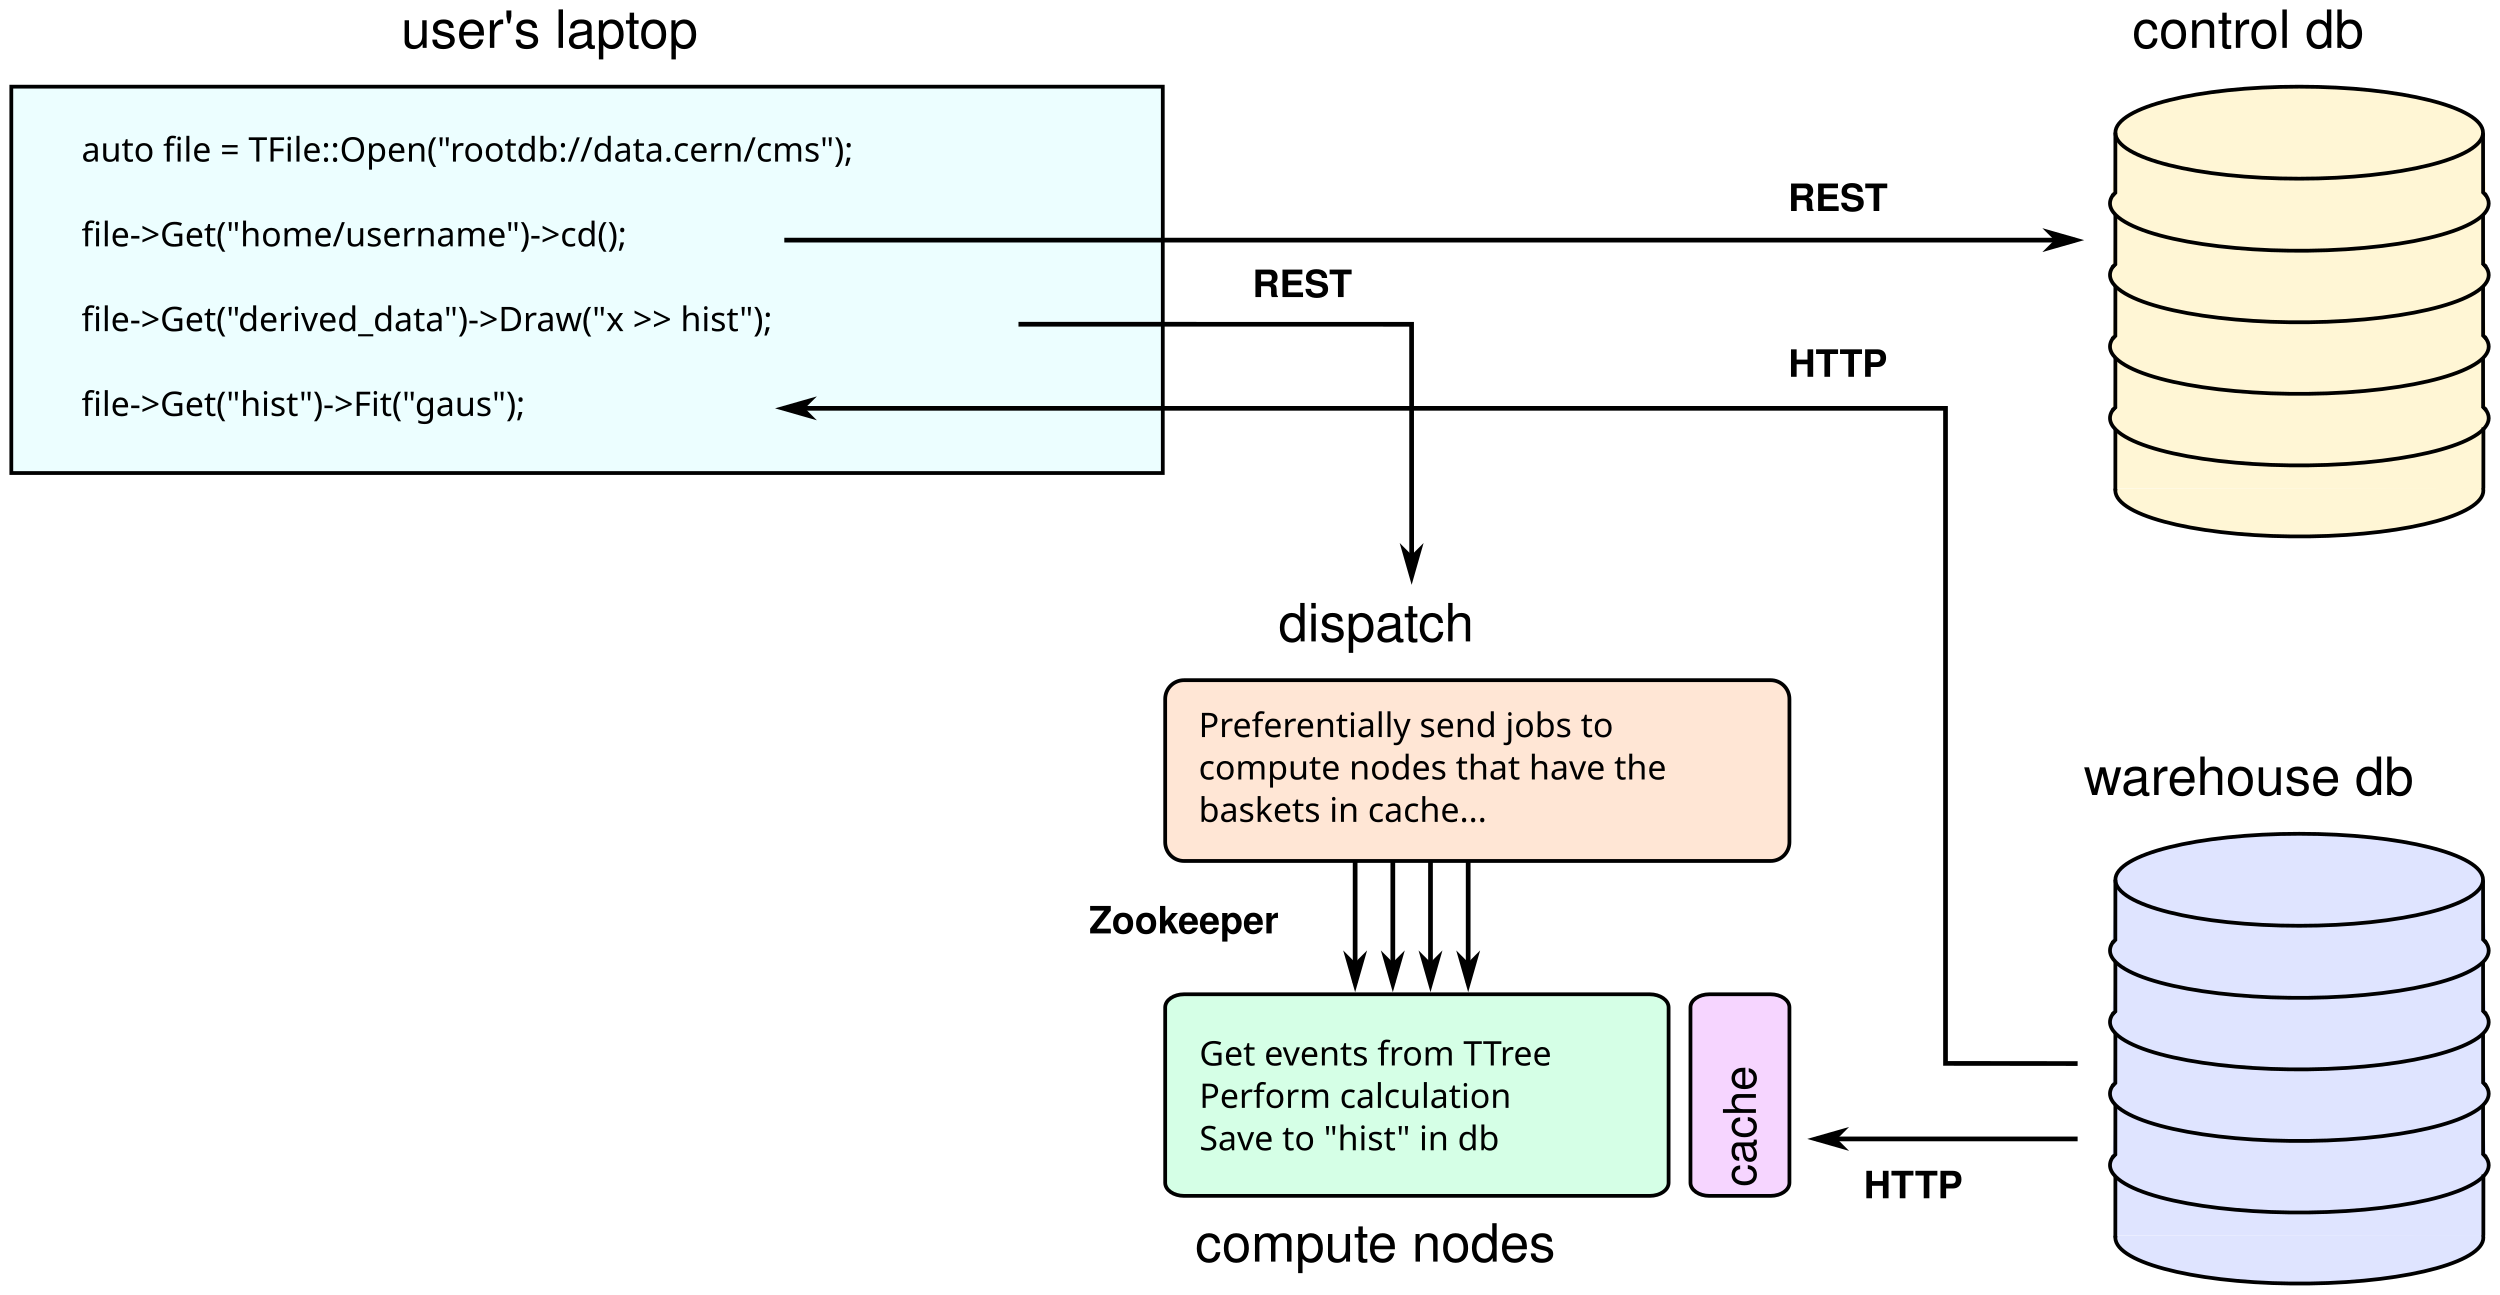
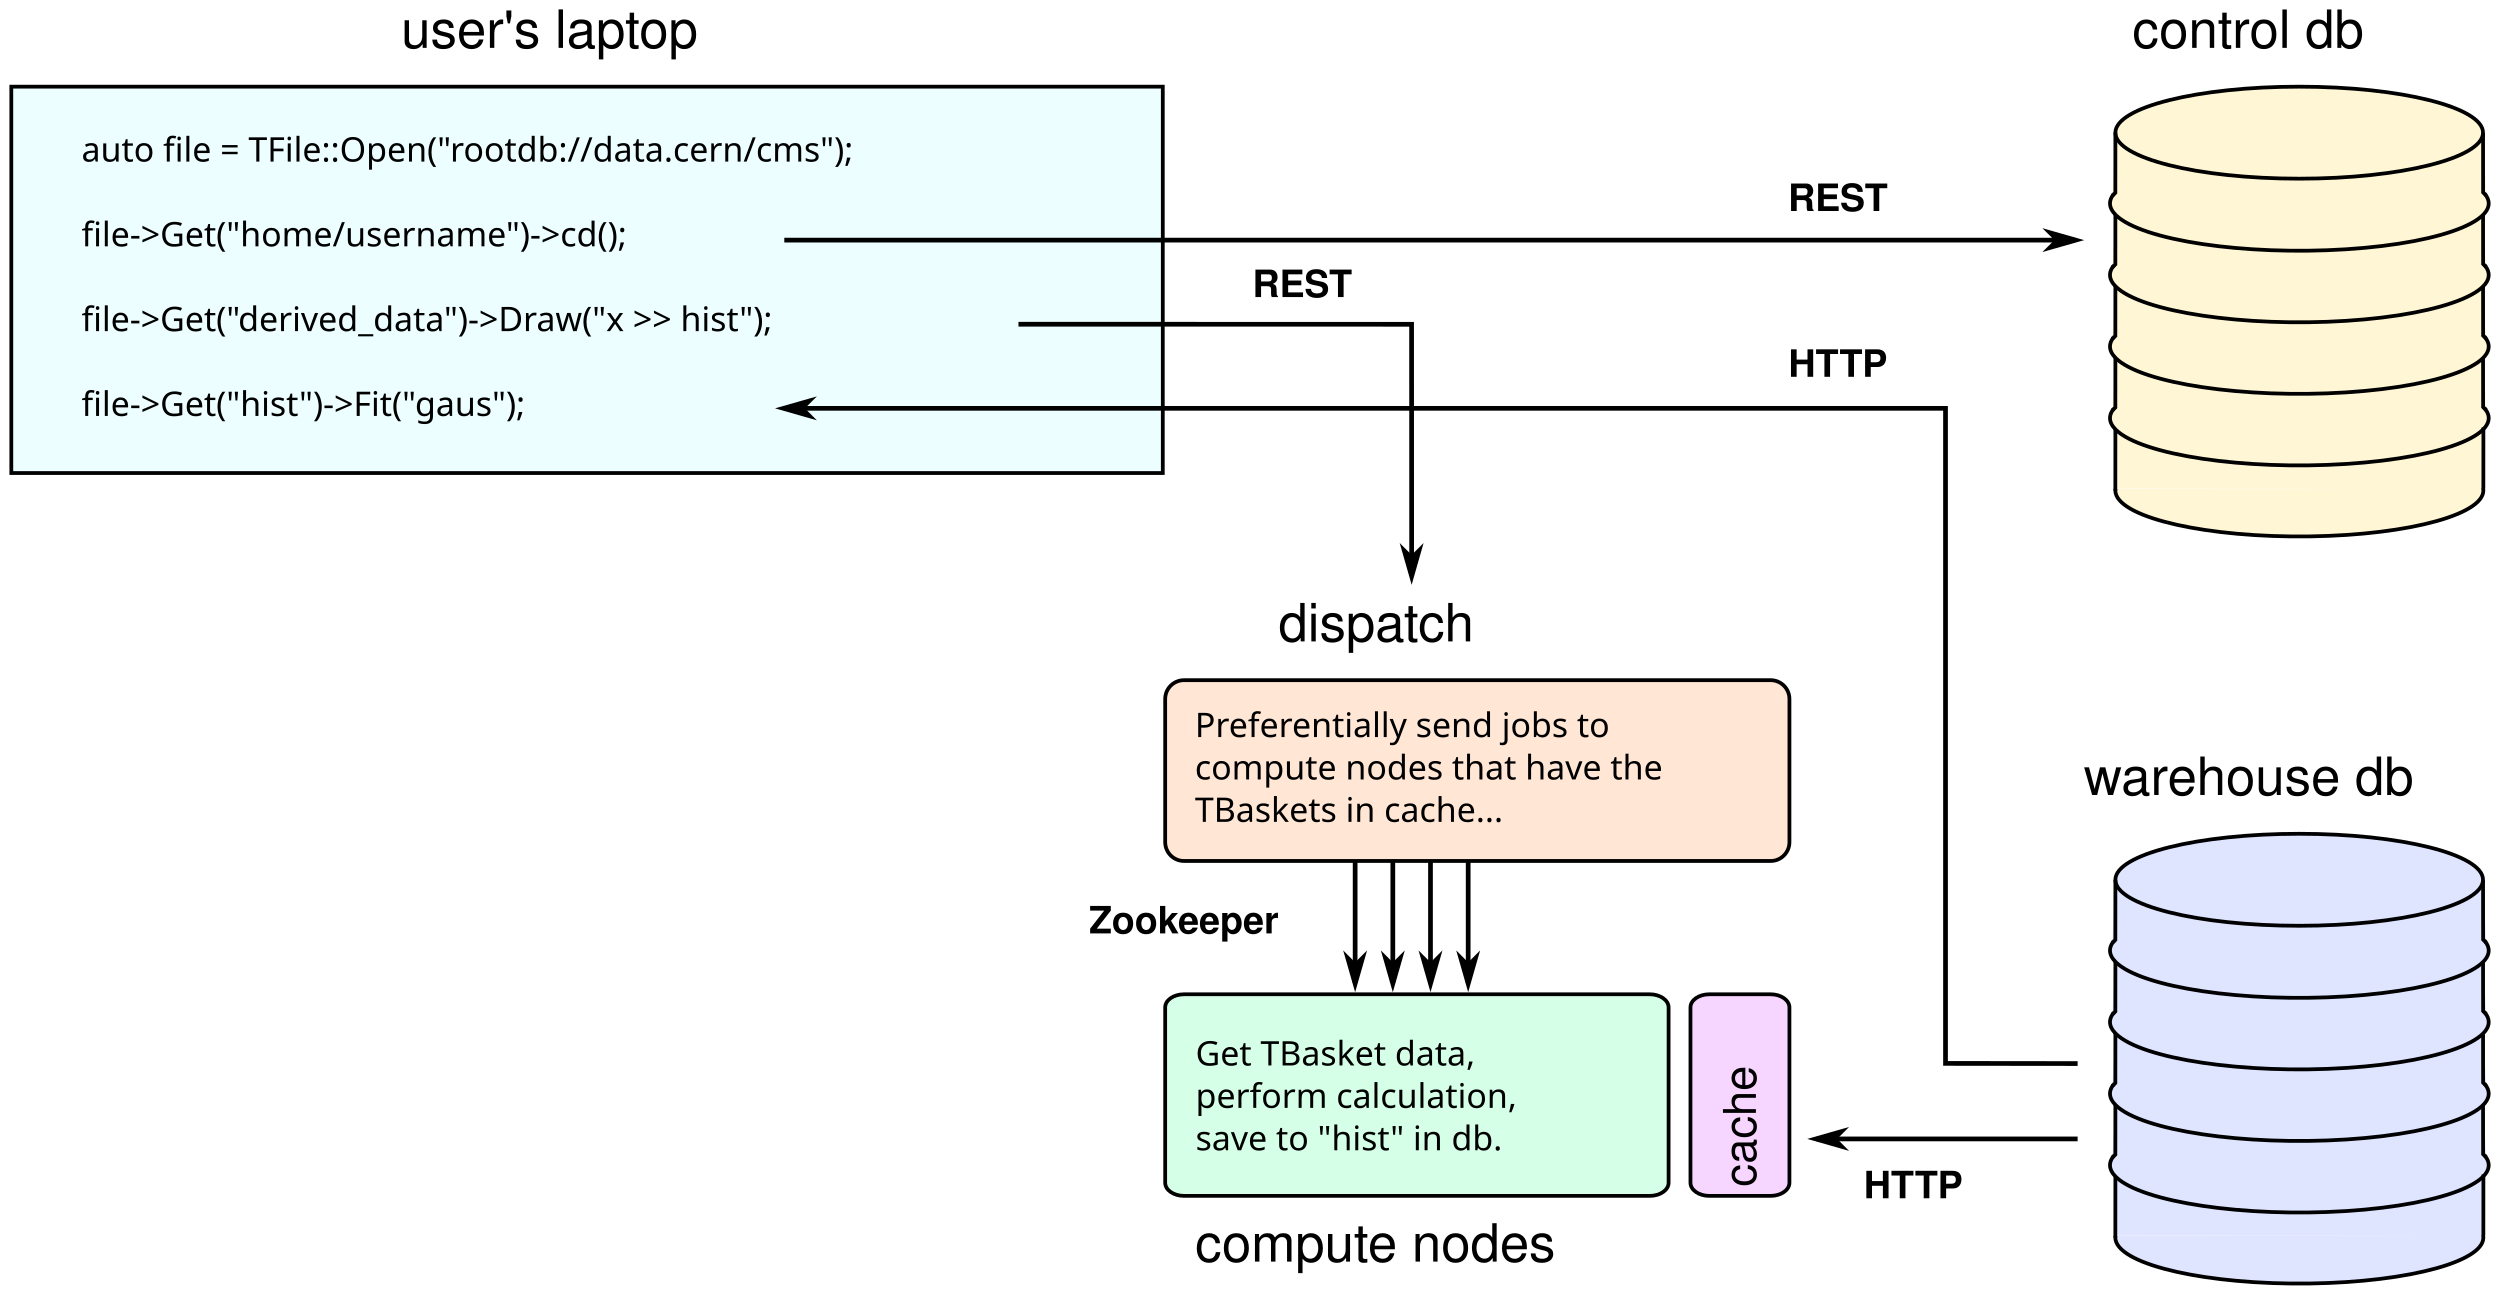
<svg xmlns="http://www.w3.org/2000/svg" width="1326.871" height="687.249" id="svg2" version="1.1">
  <defs id="defs4">
    <marker orient="auto" refY="0" refX="0" id="Arrow1Mstart" style="overflow:visible">
      <path id="path4199" d="M 0,0 5,-5 -12.5,0 5,5 0,0 z" style="fill-rule:evenodd;stroke:#000000;stroke-width:1pt" transform="matrix(0.4,0,0,0.4,4,0)" />
    </marker>
    <marker orient="auto" refY="0" refX="0" id="Arrow1Mend" style="overflow:visible">
      <path id="path4202" d="M 0,0 5,-5 -12.5,0 5,5 0,0 z" style="fill-rule:evenodd;stroke:#000000;stroke-width:1pt" transform="matrix(-0.4,0,0,-0.4,-4,0)" />
    </marker>
    <marker orient="auto" refY="0" refX="0" id="Arrow1Mend-0" style="overflow:visible">
      <path id="path4202-4" d="M 0,0 5,-5 -12.5,0 5,5 0,0 z" style="fill-rule:evenodd;stroke:#000000;stroke-width:1pt" transform="matrix(-0.4,0,0,-0.4,-4,0)" />
    </marker>
    <marker orient="auto" refY="0" refX="0" id="marker4669" style="overflow:visible">
      <path id="path4671" d="M 0,0 5,-5 -12.5,0 5,5 0,0 z" style="fill-rule:evenodd;stroke:#000000;stroke-width:1pt" transform="matrix(-0.4,0,0,-0.4,-4,0)" />
    </marker>
    <marker orient="auto" refY="0" refX="0" id="marker4673" style="overflow:visible">
      <path id="path4675" d="M 0,0 5,-5 -12.5,0 5,5 0,0 z" style="fill-rule:evenodd;stroke:#000000;stroke-width:1pt" transform="matrix(-0.4,0,0,-0.4,-4,0)" />
    </marker>
    <marker orient="auto" refY="0" refX="0" id="marker4677" style="overflow:visible">
      <path id="path4679" d="M 0,0 5,-5 -12.5,0 5,5 0,0 z" style="fill-rule:evenodd;stroke:#000000;stroke-width:1pt" transform="matrix(-0.4,0,0,-0.4,-4,0)" />
    </marker>
    <marker orient="auto" refY="0" refX="0" id="Arrow1Mend-6" style="overflow:visible">
      <path id="path4202-1" d="M 0,0 5,-5 -12.5,0 5,5 0,0 z" style="fill-rule:evenodd;stroke:#000000;stroke-width:1pt" transform="matrix(-0.4,0,0,-0.4,-4,0)" />
    </marker>
    <marker orient="auto" refY="0" refX="0" id="marker5323" style="overflow:visible">
      <path id="path5325" d="M 0,0 5,-5 -12.5,0 5,5 0,0 z" style="fill-rule:evenodd;stroke:#000000;stroke-width:1pt" transform="matrix(-0.4,0,0,-0.4,-4,0)" />
    </marker>
    <marker orient="auto" refY="0" refX="0" id="marker5327" style="overflow:visible">
      <path id="path5329" d="M 0,0 5,-5 -12.5,0 5,5 0,0 z" style="fill-rule:evenodd;stroke:#000000;stroke-width:1pt" transform="matrix(-0.4,0,0,-0.4,-4,0)" />
    </marker>
    <marker orient="auto" refY="0" refX="0" id="marker5331" style="overflow:visible">
      <path id="path5333" d="M 0,0 5,-5 -12.5,0 5,5 0,0 z" style="fill-rule:evenodd;stroke:#000000;stroke-width:1pt" transform="matrix(-0.4,0,0,-0.4,-4,0)" />
    </marker>
    <marker orient="auto" refY="0" refX="0" id="Arrow1Mend-05" style="overflow:visible">
      <path id="path4202-5" d="M 0,0 5,-5 -12.5,0 5,5 0,0 z" style="fill-rule:evenodd;stroke:#000000;stroke-width:1pt" transform="matrix(-0.4,0,0,-0.4,-4,0)" />
    </marker>
    <marker orient="auto" refY="0" refX="0" id="Arrow1Mend-9" style="overflow:visible">
      <path id="path4202-0" d="M 0,0 5,-5 -12.5,0 5,5 0,0 z" style="fill-rule:evenodd;stroke:#000000;stroke-width:1pt" transform="matrix(-0.4,0,0,-0.4,-4,0)" />
    </marker>
    <marker orient="auto" refY="0" refX="0" id="Arrow1Mend-8" style="overflow:visible">
      <path id="path4202-3" d="M 0,0 5,-5 -12.5,0 5,5 0,0 z" style="fill-rule:evenodd;stroke:#000000;stroke-width:1pt" transform="matrix(-0.4,0,0,-0.4,-4,0)" />
    </marker>
    <marker orient="auto" refY="0" refX="0" id="marker5422" style="overflow:visible">
      <path id="path5424" d="M 0,0 5,-5 -12.5,0 5,5 0,0 z" style="fill-rule:evenodd;stroke:#000000;stroke-width:1pt" transform="matrix(-0.4,0,0,-0.4,-4,0)" />
    </marker>
    <marker orient="auto" refY="0" refX="0" id="marker5426" style="overflow:visible">
      <path id="path5428" d="M 0,0 5,-5 -12.5,0 5,5 0,0 z" style="fill-rule:evenodd;stroke:#000000;stroke-width:1pt" transform="matrix(-0.4,0,0,-0.4,-4,0)" />
    </marker>
    <marker orient="auto" refY="0" refX="0" id="marker5430" style="overflow:visible">
      <path id="path5432" d="M 0,0 5,-5 -12.5,0 5,5 0,0 z" style="fill-rule:evenodd;stroke:#000000;stroke-width:1pt" transform="matrix(-0.4,0,0,-0.4,-4,0)" />
    </marker>
    <marker orient="auto" refY="0" refX="0" id="Arrow1Mend-1" style="overflow:visible">
      <path id="path4202-9" d="M 0,0 5,-5 -12.5,0 5,5 0,0 z" style="fill-rule:evenodd;stroke:#000000;stroke-width:1pt" transform="matrix(-0.4,0,0,-0.4,-4,0)" />
    </marker>
    <marker orient="auto" refY="0" refX="0" id="marker5422-6" style="overflow:visible">
      <path id="path5424-2" d="M 0,0 5,-5 -12.5,0 5,5 0,0 z" style="fill-rule:evenodd;stroke:#000000;stroke-width:1pt" transform="matrix(-0.4,0,0,-0.4,-4,0)" />
    </marker>
    <marker orient="auto" refY="0" refX="0" id="marker5426-5" style="overflow:visible">
      <path id="path5428-4" d="M 0,0 5,-5 -12.5,0 5,5 0,0 z" style="fill-rule:evenodd;stroke:#000000;stroke-width:1pt" transform="matrix(-0.4,0,0,-0.4,-4,0)" />
    </marker>
    <marker orient="auto" refY="0" refX="0" id="marker5430-4" style="overflow:visible">
      <path id="path5432-9" d="M 0,0 5,-5 -12.5,0 5,5 0,0 z" style="fill-rule:evenodd;stroke:#000000;stroke-width:1pt" transform="matrix(-0.4,0,0,-0.4,-4,0)" />
    </marker>
    <marker orient="auto" refY="0" refX="0" id="Arrow1Mend-02" style="overflow:visible">
      <path id="path4202-94" d="M 0,0 5,-5 -12.5,0 5,5 0,0 z" style="fill-rule:evenodd;stroke:#000000;stroke-width:1pt" transform="matrix(-0.4,0,0,-0.4,-4,0)" />
    </marker>
    <marker orient="auto" refY="0" refX="0" id="marker5422-3" style="overflow:visible">
      <path id="path5424-5" d="M 0,0 5,-5 -12.5,0 5,5 0,0 z" style="fill-rule:evenodd;stroke:#000000;stroke-width:1pt" transform="matrix(-0.4,0,0,-0.4,-4,0)" />
    </marker>
    <marker orient="auto" refY="0" refX="0" id="marker5426-1" style="overflow:visible">
      <path id="path5428-7" d="M 0,0 5,-5 -12.5,0 5,5 0,0 z" style="fill-rule:evenodd;stroke:#000000;stroke-width:1pt" transform="matrix(-0.4,0,0,-0.4,-4,0)" />
    </marker>
    <marker orient="auto" refY="0" refX="0" id="marker5430-43" style="overflow:visible">
      <path id="path5432-1" d="M 0,0 5,-5 -12.5,0 5,5 0,0 z" style="fill-rule:evenodd;stroke:#000000;stroke-width:1pt" transform="matrix(-0.4,0,0,-0.4,-4,0)" />
    </marker>
  </defs>
  <g id="layer1" transform="translate(549.125,-96.34719)">
    <rect style="color:#000000;fill:#ecfeff;fill-opacity:1;stroke:#000000;stroke-width:2;stroke-linecap:butt;stroke-linejoin:miter;stroke-miterlimit:4;stroke-opacity:1;stroke-dasharray:none;stroke-dashoffset:0;marker:none;visibility:visible;display:inline;overflow:visible;enable-background:accumulate" id="rect4653" width="611.142" height="205.061" x="-543.121" y="142.347" />
    <rect style="color:#000000;fill:#d5ffe6;stroke:#000000;stroke-width:2;stroke-linecap:butt;stroke-linejoin:miter;stroke-miterlimit:4;stroke-opacity:1;stroke-dasharray:none;stroke-dashoffset:0;marker:none;visibility:visible;display:inline;overflow:visible;enable-background:accumulate" id="rect4013" width="267.185" height="107.003" x="69.294" y="624.058" rx="10" ry="6.969" />
    <rect ry="6.969" rx="10" y="624.058" x="348.086" height="107.003" width="52.528" id="rect4021" style="color:#000000;fill:#f6d5ff;stroke:#000000;stroke-width:2;stroke-linecap:butt;stroke-linejoin:miter;stroke-miterlimit:4;stroke-opacity:1;stroke-dasharray:none;stroke-dashoffset:0;marker:none;visibility:visible;display:inline;overflow:visible;enable-background:accumulate" />
    <text xml:space="preserve" style="font-size:18px;font-style:normal;font-variant:normal;font-weight:normal;font-stretch:normal;text-align:center;line-height:125%;letter-spacing:0px;word-spacing:0px;text-anchor:middle;fill:#000000;fill-opacity:1;stroke:none;font-family:Nimbus Sans L;-inkscape-font-specification:Nimbus Sans L" x="-505.858" y="182.102" id="text2989">
      <tspan id="tspan2991" x="-505.858" y="182.102" style="font-size:18px;font-style:normal;font-variant:normal;font-weight:normal;font-stretch:normal;text-align:start;text-anchor:start;font-family:Droid Sans Mono;-inkscape-font-specification:Droid Sans Mono">auto file = TFile::Open("rootdb://data.cern/cms");</tspan>
      <tspan x="-505.858" y="204.602" style="font-size:18px;font-style:normal;font-variant:normal;font-weight:normal;font-stretch:normal;text-align:start;text-anchor:start;font-family:Droid Sans Mono;-inkscape-font-specification:Droid Sans Mono" id="tspan4651" />
      <tspan x="-505.858" y="227.102" style="font-size:18px;font-style:normal;font-variant:normal;font-weight:normal;font-stretch:normal;text-align:start;text-anchor:start;font-family:Droid Sans Mono;-inkscape-font-specification:Droid Sans Mono" id="tspan2997">file-&gt;Get("home/username")-&gt;cd();</tspan>
      <tspan x="-505.858" y="249.602" style="font-size:18px;font-style:normal;font-variant:normal;font-weight:normal;font-stretch:normal;text-align:start;text-anchor:start;font-family:Droid Sans Mono;-inkscape-font-specification:Droid Sans Mono" id="tspan4649" />
      <tspan x="-505.858" y="272.102" id="tspan2993" style="font-size:18px;font-style:normal;font-variant:normal;font-weight:normal;font-stretch:normal;text-align:start;text-anchor:start;font-family:Droid Sans Mono;-inkscape-font-specification:Droid Sans Mono">file-&gt;Get("derived_data")-&gt;Draw("x &gt;&gt; hist");</tspan>
      <tspan x="-505.858" y="294.602" style="font-size:18px;font-style:normal;font-variant:normal;font-weight:normal;font-stretch:normal;text-align:start;text-anchor:start;font-family:Droid Sans Mono;-inkscape-font-specification:Droid Sans Mono" id="tspan4647" />
      <tspan x="-505.858" y="317.102" id="tspan2995" style="font-size:18px;font-style:normal;font-variant:normal;font-weight:normal;font-stretch:normal;text-align:start;text-anchor:start;font-family:Droid Sans Mono;-inkscape-font-specification:Droid Sans Mono">file-&gt;Get("hist")-&gt;Fit("gaus");</tspan>
    </text>
    <text xml:space="preserve" style="font-size:28px;font-style:normal;font-variant:normal;font-weight:normal;font-stretch:normal;text-align:center;line-height:125%;letter-spacing:0px;word-spacing:0px;text-anchor:middle;fill:#000000;fill-opacity:1;stroke:none;font-family:Nimbus Sans L;-inkscape-font-specification:Nimbus Sans L" x="-237.989" y="121.759" id="text3003">
      <tspan id="tspan3005" x="-237.989" y="121.759">user's laptop</tspan>
    </text>
    <text xml:space="preserve" style="font-size:28px;font-style:normal;font-variant:normal;font-weight:normal;font-stretch:normal;text-align:center;line-height:125%;letter-spacing:0px;word-spacing:0px;text-anchor:middle;fill:#000000;fill-opacity:1;stroke:none;font-family:Nimbus Sans L;-inkscape-font-specification:Nimbus Sans L" x="200.249" y="765.956" id="text3015">
      <tspan x="200.249" y="765.956" id="tspan3019">compute nodes</tspan>
    </text>
    <g id="g4165" transform="translate(-122.8571,-56.10764)">
      <text id="text3007" y="177.867" x="794.152" style="font-size:28px;font-style:normal;font-variant:normal;font-weight:normal;font-stretch:normal;text-align:center;line-height:125%;letter-spacing:0px;word-spacing:0px;text-anchor:middle;fill:#000000;fill-opacity:1;stroke:none;font-family:Nimbus Sans L;-inkscape-font-specification:Nimbus Sans L" xml:space="preserve">
        <tspan y="177.867" x="794.152" id="tspan3009">control db</tspan>
      </text>
      <g transform="matrix(1.898958,0,0,1.898958,-596.8836,-585.2809)" id="g3940" style="color:#000000;fill:#fff6d5;fill-opacity:1;fill-rule:nonzero;stroke:#000000;stroke-width:1.516;stroke-linecap:butt;stroke-linejoin:miter;stroke-miterlimit:4;stroke-opacity:1;stroke-dasharray:none;stroke-dashoffset:0;marker:none;visibility:visible;display:inline;overflow:visible;enable-background:accumulate">
        <rect style="color:#000000;fill:#fff6d5;fill-opacity:1;fill-rule:nonzero;stroke:none;stroke-width:1.053;marker:none;visibility:visible;display:inline;overflow:visible;enable-background:accumulate" id="rect3170" width="102.842" height="99.464" x="681.087" y="425.577" />
        <path style="color:#000000;fill:#fff6d5;fill-opacity:1;fill-rule:nonzero;stroke:#000000;stroke-width:1.054;stroke-linecap:butt;stroke-linejoin:miter;stroke-miterlimit:4;stroke-opacity:1;stroke-dasharray:none;stroke-dashoffset:0;marker:none;visibility:visible;display:inline;overflow:visible;enable-background:accumulate" id="path3023" d="m 783.929,425.576 c 0,7.101 -23.025,12.857 -51.429,12.857 -28.403,0 -51.429,-5.756 -51.429,-12.857 0,-7.101 23.025,-12.857 51.429,-12.857 28.403,0 51.429,5.756 51.429,12.857 z" transform="matrix(0.9989358,0,0,1.00004,0.7400689,-0.01695831)" />
        <path d="m 783.849,424.863 c 1.576,7.09 -20.137,13.157 -48.497,13.551 -28.359,0.394 -52.627,-5.034 -54.202,-12.124 -0.086,-0.385 -0.102,-0.77 -0.049,-1.155" id="path3025" style="color:#000000;fill:#fff6d5;fill-opacity:1;fill-rule:nonzero;stroke:#000000;stroke-width:1.053;stroke-linecap:butt;stroke-linejoin:miter;stroke-miterlimit:4;stroke-opacity:1;stroke-dasharray:none;stroke-dashoffset:0;marker:none;visibility:visible;display:inline;overflow:visible;enable-background:accumulate" transform="translate(0,100)" />
        <path transform="matrix(1.029,0,0,1.029,-21.24235,67.42683)" style="color:#000000;fill:#fff6d5;fill-opacity:1;fill-rule:nonzero;stroke:#000000;stroke-width:1.024;stroke-linecap:butt;stroke-linejoin:miter;stroke-miterlimit:4;stroke-opacity:1;stroke-dasharray:none;stroke-dashoffset:0;marker:none;visibility:visible;display:inline;overflow:visible;enable-background:accumulate" id="path3035" d="m 782.337,422.403 c 7.011,6.881 -9.618,13.88 -37.142,15.633 -27.524,1.753 -55.521,-2.404 -62.532,-9.285 -2.117,-2.077 -2.122,-4.254 -0.015,-6.332" />
        <path style="color:#000000;fill:#fff6d5;fill-opacity:1;fill-rule:nonzero;stroke:#000000;stroke-width:1.053;stroke-linecap:butt;stroke-linejoin:miter;stroke-miterlimit:4;stroke-opacity:1;stroke-dasharray:none;stroke-dashoffset:0;marker:none;visibility:visible;display:inline;overflow:visible;enable-background:accumulate" d="m 681.086,508.478 -0.014,17.098" id="path3037" />
        <path id="path3057" d="m 681.086,488.358 -0.014,14.004 -0.86,0.887" style="color:#000000;fill:#fff6d5;fill-opacity:1;fill-rule:nonzero;stroke:#000000;stroke-width:1.053;stroke-linecap:butt;stroke-linejoin:miter;stroke-miterlimit:4;stroke-opacity:1;stroke-dasharray:none;stroke-dashoffset:0;marker:none;visibility:visible;display:inline;overflow:visible;enable-background:accumulate" />
        <path id="path3063" d="m 783.943,507.943 -0.014,17.098" style="color:#000000;fill:#fff6d5;fill-opacity:1;fill-rule:nonzero;stroke:#000000;stroke-width:1.053;stroke-linecap:butt;stroke-linejoin:miter;stroke-miterlimit:4;stroke-opacity:1;stroke-dasharray:none;stroke-dashoffset:0;marker:none;visibility:visible;display:inline;overflow:visible;enable-background:accumulate" />
        <path style="color:#000000;fill:#fff6d5;fill-opacity:1;fill-rule:nonzero;stroke:#000000;stroke-width:1.053;stroke-linecap:butt;stroke-linejoin:miter;stroke-miterlimit:4;stroke-opacity:1;stroke-dasharray:none;stroke-dashoffset:0;marker:none;visibility:visible;display:inline;overflow:visible;enable-background:accumulate" d="m 783.849,488.487 0.014,13.752 0.86,0.887" id="path3065" />
        <path d="m 782.337,422.403 c 7.011,6.881 -9.618,13.88 -37.142,15.633 -27.524,1.753 -55.521,-2.404 -62.532,-9.285 -2.117,-2.077 -2.122,-4.254 -0.015,-6.332" id="path3116" style="color:#000000;fill:#fff6d5;fill-opacity:1;fill-rule:nonzero;stroke:#000000;stroke-width:1.024;stroke-linecap:butt;stroke-linejoin:miter;stroke-miterlimit:4;stroke-opacity:1;stroke-dasharray:none;stroke-dashoffset:0;marker:none;visibility:visible;display:inline;overflow:visible;enable-background:accumulate" transform="matrix(1.029,0,0,1.029,-21.24235,47.42683)" />
        <path style="color:#000000;fill:#fff6d5;fill-opacity:1;fill-rule:nonzero;stroke:#000000;stroke-width:1.053;stroke-linecap:butt;stroke-linejoin:miter;stroke-miterlimit:4;stroke-opacity:1;stroke-dasharray:none;stroke-dashoffset:0;marker:none;visibility:visible;display:inline;overflow:visible;enable-background:accumulate" d="m 681.086,468.358 -0.014,14.004 -0.86,0.887" id="path3118" />
        <path id="path3120" d="m 783.849,468.487 0.014,13.752 0.86,0.887" style="color:#000000;fill:#fff6d5;fill-opacity:1;fill-rule:nonzero;stroke:#000000;stroke-width:1.053;stroke-linecap:butt;stroke-linejoin:miter;stroke-miterlimit:4;stroke-opacity:1;stroke-dasharray:none;stroke-dashoffset:0;marker:none;visibility:visible;display:inline;overflow:visible;enable-background:accumulate" />
        <path transform="matrix(1.029,0,0,1.029,-21.24235,27.42683)" style="color:#000000;fill:#fff6d5;fill-opacity:1;fill-rule:nonzero;stroke:#000000;stroke-width:1.024;stroke-linecap:butt;stroke-linejoin:miter;stroke-miterlimit:4;stroke-opacity:1;stroke-dasharray:none;stroke-dashoffset:0;marker:none;visibility:visible;display:inline;overflow:visible;enable-background:accumulate" id="path3122" d="m 782.337,422.403 c 7.011,6.881 -9.618,13.88 -37.142,15.633 -27.524,1.753 -55.521,-2.404 -62.532,-9.285 -2.117,-2.077 -2.122,-4.254 -0.015,-6.332" />
        <path id="path3124" d="m 681.086,448.358 -0.014,14.004 -0.86,0.887" style="color:#000000;fill:#fff6d5;fill-opacity:1;fill-rule:nonzero;stroke:#000000;stroke-width:1.053;stroke-linecap:butt;stroke-linejoin:miter;stroke-miterlimit:4;stroke-opacity:1;stroke-dasharray:none;stroke-dashoffset:0;marker:none;visibility:visible;display:inline;overflow:visible;enable-background:accumulate" />
        <path style="color:#000000;fill:#fff6d5;fill-opacity:1;fill-rule:nonzero;stroke:#000000;stroke-width:1.053;stroke-linecap:butt;stroke-linejoin:miter;stroke-miterlimit:4;stroke-opacity:1;stroke-dasharray:none;stroke-dashoffset:0;marker:none;visibility:visible;display:inline;overflow:visible;enable-background:accumulate" d="m 783.849,448.487 0.014,13.752 0.86,0.887" id="path3126" />
        <path d="m 782.337,422.403 c 7.011,6.881 -9.618,13.88 -37.142,15.633 -27.524,1.753 -55.521,-2.404 -62.532,-9.285 -2.117,-2.077 -2.122,-4.254 -0.015,-6.332" id="path3128" style="color:#000000;fill:#fff6d5;fill-opacity:1;fill-rule:nonzero;stroke:#000000;stroke-width:1.024;stroke-linecap:butt;stroke-linejoin:miter;stroke-miterlimit:4;stroke-opacity:1;stroke-dasharray:none;stroke-dashoffset:0;marker:none;visibility:visible;display:inline;overflow:visible;enable-background:accumulate" transform="matrix(1.029,0,0,1.029,-21.24235,7.426828)" />
        <path style="color:#000000;fill:#fff6d5;fill-opacity:1;fill-rule:nonzero;stroke:#000000;stroke-width:1.053;stroke-linecap:butt;stroke-linejoin:miter;stroke-miterlimit:4;stroke-opacity:1;stroke-dasharray:none;stroke-dashoffset:0;marker:none;visibility:visible;display:inline;overflow:visible;enable-background:accumulate" d="m 681.086,425.58 -0.014,16.782 -0.86,0.887" id="path3130" />
        <path id="path3132" d="m 783.849,425.709 0.014,16.53 0.86,0.887" style="color:#000000;fill:#fff6d5;fill-opacity:1;fill-rule:nonzero;stroke:#000000;stroke-width:1.053;stroke-linecap:butt;stroke-linejoin:miter;stroke-miterlimit:4;stroke-opacity:1;stroke-dasharray:none;stroke-dashoffset:0;marker:none;visibility:visible;display:inline;overflow:visible;enable-background:accumulate" />
      </g>
    </g>
    <text xml:space="preserve" style="font-size:24px;font-style:normal;font-variant:normal;font-weight:normal;font-stretch:normal;text-align:center;line-height:125%;letter-spacing:0px;word-spacing:0px;text-anchor:middle;fill:#000000;fill-opacity:1;stroke:none;font-family:Nimbus Sans L;-inkscape-font-specification:Nimbus Sans L" x="-677.407" y="382.822" id="text4017" transform="matrix(0,-1,1,0,0,0)">
      <tspan id="tspan4019" x="-677.407" y="382.822">cache</tspan>
    </text>
-     <text id="text4023" y="661.857" x="87.425" style="font-size:18px;font-style:normal;font-variant:normal;font-weight:normal;font-stretch:normal;text-align:center;line-height:125%;letter-spacing:0px;word-spacing:0px;text-anchor:middle;fill:#000000;fill-opacity:1;stroke:none;font-family:Nimbus Sans L;-inkscape-font-specification:Nimbus Sans L" xml:space="preserve">
-       <tspan style="font-size:18px;font-style:normal;font-variant:normal;font-weight:normal;font-stretch:normal;text-align:start;text-anchor:start;font-family:Droid Sans Mono;-inkscape-font-specification:Droid Sans Mono" id="tspan4031" y="661.857" x="87.425">Get events from TTree</tspan>
-       <tspan style="font-size:18px;font-style:normal;font-variant:normal;font-weight:normal;font-stretch:normal;text-align:start;text-anchor:start;font-family:Droid Sans Mono;-inkscape-font-specification:Droid Sans Mono" y="684.357" x="87.425" id="tspan4042">Perform calculation</tspan>
-       <tspan style="font-size:18px;font-style:normal;font-variant:normal;font-weight:normal;font-stretch:normal;text-align:start;text-anchor:start;font-family:Droid Sans Mono;-inkscape-font-specification:Droid Sans Mono" y="706.857" x="87.425" id="tspan4044">Save to "hist" in db</tspan>
+     <text id="text4023" y="661.857" x="85.425" style="font-size:18px;font-style:normal;font-variant:normal;font-weight:normal;font-stretch:normal;text-align:center;line-height:125%;letter-spacing:0px;word-spacing:0px;text-anchor:middle;fill:#000000;fill-opacity:1;stroke:none;font-family:Nimbus Sans L;-inkscape-font-specification:Nimbus Sans L" xml:space="preserve">
+       <tspan style="font-size:18px;font-style:normal;font-variant:normal;font-weight:normal;font-stretch:normal;text-align:start;text-anchor:start;font-family:Droid Sans Mono;-inkscape-font-specification:Droid Sans Mono" id="tspan4031" y="661.857" x="85.425">Get TBasket data,</tspan>
+       <tspan style="font-size:18px;font-style:normal;font-variant:normal;font-weight:normal;font-stretch:normal;text-align:start;text-anchor:start;font-family:Droid Sans Mono;-inkscape-font-specification:Droid Sans Mono" y="684.357" x="85.425" id="tspan4042">perform calculation,</tspan>
+       <tspan style="font-size:18px;font-style:normal;font-variant:normal;font-weight:normal;font-stretch:normal;text-align:start;text-anchor:start;font-family:Droid Sans Mono;-inkscape-font-specification:Droid Sans Mono" y="706.857" x="85.425" id="tspan4044">save to "hist" in db.</tspan>
    </text>
    <rect ry="10" rx="10" y="457.347" x="69.294" height="95.965" width="331.32" id="rect4046" style="color:#000000;fill:#ffe6d5;stroke:#000000;stroke-width:2;stroke-linecap:butt;stroke-linejoin:miter;stroke-miterlimit:4;stroke-opacity:1;stroke-dasharray:none;stroke-dashoffset:0;marker:none;visibility:visible;display:inline;overflow:visible;enable-background:accumulate" />
-     <text xml:space="preserve" style="font-size:18px;font-style:normal;font-variant:normal;font-weight:normal;font-stretch:normal;text-align:center;line-height:125%;letter-spacing:0px;word-spacing:0px;text-anchor:middle;fill:#000000;fill-opacity:1;stroke:none;font-family:Nimbus Sans L;-inkscape-font-specification:Nimbus Sans L" x="87.065" y="487.554" id="text4048">
-       <tspan x="87.065" y="487.554" style="font-size:18px;font-style:normal;font-variant:normal;font-weight:normal;font-stretch:normal;text-align:start;text-anchor:start;font-family:Droid Sans Mono;-inkscape-font-specification:Droid Sans Mono" id="tspan4071">Preferentially send jobs to</tspan>
-       <tspan x="87.065" y="510.054" style="font-size:18px;font-style:normal;font-variant:normal;font-weight:normal;font-stretch:normal;text-align:start;text-anchor:start;font-family:Droid Sans Mono;-inkscape-font-specification:Droid Sans Mono" id="tspan4078">compute nodes that have the</tspan>
-       <tspan x="87.065" y="532.554" style="font-size:18px;font-style:normal;font-variant:normal;font-weight:normal;font-stretch:normal;text-align:start;text-anchor:start;font-family:Droid Sans Mono;-inkscape-font-specification:Droid Sans Mono" id="tspan4080">baskets in cache...</tspan>
+     <text xml:space="preserve" style="font-size:18px;font-style:normal;font-variant:normal;font-weight:normal;font-stretch:normal;text-align:center;line-height:125%;letter-spacing:0px;word-spacing:0px;text-anchor:middle;fill:#000000;fill-opacity:1;stroke:none;font-family:Nimbus Sans L;-inkscape-font-specification:Nimbus Sans L" x="85.065" y="487.554" id="text4048">
+       <tspan x="85.065" y="487.554" style="font-size:18px;font-style:normal;font-variant:normal;font-weight:normal;font-stretch:normal;text-align:start;text-anchor:start;font-family:Droid Sans Mono;-inkscape-font-specification:Droid Sans Mono" id="tspan4071">Preferentially send jobs to</tspan>
+       <tspan x="85.065" y="510.054" style="font-size:18px;font-style:normal;font-variant:normal;font-weight:normal;font-stretch:normal;text-align:start;text-anchor:start;font-family:Droid Sans Mono;-inkscape-font-specification:Droid Sans Mono" id="tspan4078">compute nodes that have the</tspan>
+       <tspan x="85.065" y="532.554" style="font-size:18px;font-style:normal;font-variant:normal;font-weight:normal;font-stretch:normal;text-align:start;text-anchor:start;font-family:Droid Sans Mono;-inkscape-font-specification:Droid Sans Mono" id="tspan4080">TBaskets in cache...</tspan>
    </text>
    <text id="text4082" y="436.759" x="200.734" style="font-size:28px;font-style:normal;font-variant:normal;font-weight:normal;font-stretch:normal;text-align:center;line-height:125%;letter-spacing:0px;word-spacing:0px;text-anchor:middle;fill:#000000;fill-opacity:1;stroke:none;font-family:Nimbus Sans L;-inkscape-font-specification:Nimbus Sans L" xml:space="preserve">
      <tspan id="tspan4084" y="436.759" x="200.734">dispatch</tspan>
    </text>
    <g id="g4639" transform="translate(78.69036,0)" style="stroke-width:2.5;stroke-miterlimit:4;stroke-dasharray:none">
      <path id="path4187" d="m 91.419,553.312 0,64.746" style="color:#000000;fill:none;stroke:#000000;stroke-width:2.5;stroke-linecap:butt;stroke-linejoin:miter;stroke-miterlimit:4;stroke-opacity:1;stroke-dasharray:none;stroke-dashoffset:0;marker:none;marker-end:url(#Arrow1Mend);visibility:visible;display:inline;overflow:visible;enable-background:accumulate" />
      <path style="color:#000000;fill:none;stroke:#000000;stroke-width:2.5;stroke-linecap:butt;stroke-linejoin:miter;stroke-miterlimit:4;stroke-opacity:1;stroke-dasharray:none;stroke-dashoffset:0;marker:none;marker-end:url(#Arrow1Mend);visibility:visible;display:inline;overflow:visible;enable-background:accumulate" d="m 111.419,553.312 0,64.746" id="path4633" />
      <path id="path4635" d="m 131.419,553.312 0,64.746" style="color:#000000;fill:none;stroke:#000000;stroke-width:2.5;stroke-linecap:butt;stroke-linejoin:miter;stroke-miterlimit:4;stroke-opacity:1;stroke-dasharray:none;stroke-dashoffset:0;marker:none;marker-end:url(#Arrow1Mend);visibility:visible;display:inline;overflow:visible;enable-background:accumulate" />
      <path style="color:#000000;fill:none;stroke:#000000;stroke-width:2.5;stroke-linecap:butt;stroke-linejoin:miter;stroke-miterlimit:4;stroke-opacity:1;stroke-dasharray:none;stroke-dashoffset:0;marker:none;marker-end:url(#Arrow1Mend);visibility:visible;display:inline;overflow:visible;enable-background:accumulate" d="m 151.419,553.312 0,64.746" id="path4637" />
    </g>
    <g id="g5276" transform="translate(0,-62.69678)">
      <text id="text3011" y="580.982" x="671.645" style="font-size:28px;font-style:normal;font-variant:normal;font-weight:normal;font-stretch:normal;text-align:center;line-height:125%;letter-spacing:0px;word-spacing:0px;text-anchor:middle;fill:#000000;fill-opacity:1;stroke:none;font-family:Nimbus Sans L;-inkscape-font-specification:Nimbus Sans L" xml:space="preserve">
        <tspan y="580.982" x="671.645" id="tspan3013">warehouse db</tspan>
      </text>
      <g style="color:#000000;fill:#fff6d5;fill-opacity:1;fill-rule:nonzero;stroke:#000000;stroke-width:1.516;stroke-linecap:butt;stroke-linejoin:miter;stroke-miterlimit:4;stroke-opacity:1;stroke-dasharray:none;stroke-dashoffset:0;marker:none;visibility:visible;display:inline;overflow:visible;enable-background:accumulate" id="g3940-5" transform="matrix(1.898958,0,0,1.898958,-719.7407,-182.166)">
        <rect y="425.577" x="681.087" height="99.464" width="102.842" id="rect3170-9" style="color:#000000;fill:#dfe4ff;fill-opacity:1;fill-rule:nonzero;stroke:none;stroke-width:1.053;marker:none;visibility:visible;display:inline;overflow:visible;enable-background:accumulate" />
        <path transform="matrix(0.9989358,0,0,1.00004,0.7400689,-0.01695831)" d="m 783.929,425.576 c 0,7.101 -23.025,12.857 -51.429,12.857 -28.403,0 -51.429,-5.756 -51.429,-12.857 0,-7.101 23.025,-12.857 51.429,-12.857 28.403,0 51.429,5.756 51.429,12.857 z" id="path3023-9" style="color:#000000;fill:#dfe4ff;fill-opacity:1;fill-rule:nonzero;stroke:#000000;stroke-width:1.054;stroke-linecap:butt;stroke-linejoin:miter;stroke-miterlimit:4;stroke-opacity:1;stroke-dasharray:none;stroke-dashoffset:0;marker:none;visibility:visible;display:inline;overflow:visible;enable-background:accumulate" />
        <path transform="translate(0,100)" style="color:#000000;fill:#dfe4ff;fill-opacity:1;fill-rule:nonzero;stroke:#000000;stroke-width:1.053;stroke-linecap:butt;stroke-linejoin:miter;stroke-miterlimit:4;stroke-opacity:1;stroke-dasharray:none;stroke-dashoffset:0;marker:none;visibility:visible;display:inline;overflow:visible;enable-background:accumulate" id="path3025-1" d="m 783.849,424.863 c 1.576,7.09 -20.137,13.157 -48.497,13.551 -28.359,0.394 -52.627,-5.034 -54.202,-12.124 -0.086,-0.385 -0.102,-0.77 -0.049,-1.155" />
        <path d="m 782.337,422.403 c 7.011,6.881 -9.618,13.88 -37.142,15.633 -27.524,1.753 -55.521,-2.404 -62.532,-9.285 -2.117,-2.077 -2.122,-4.254 -0.015,-6.332" id="path3035-4" style="color:#000000;fill:#dfe4ff;fill-opacity:1;fill-rule:nonzero;stroke:#000000;stroke-width:1.024;stroke-linecap:butt;stroke-linejoin:miter;stroke-miterlimit:4;stroke-opacity:1;stroke-dasharray:none;stroke-dashoffset:0;marker:none;visibility:visible;display:inline;overflow:visible;enable-background:accumulate" transform="matrix(1.029,0,0,1.029,-21.24235,67.42683)" />
        <path id="path3037-9" d="m 681.086,508.478 -0.014,17.098" style="color:#000000;fill:#dfe4ff;fill-opacity:1;fill-rule:nonzero;stroke:#000000;stroke-width:1.053;stroke-linecap:butt;stroke-linejoin:miter;stroke-miterlimit:4;stroke-opacity:1;stroke-dasharray:none;stroke-dashoffset:0;marker:none;visibility:visible;display:inline;overflow:visible;enable-background:accumulate" />
        <path style="color:#000000;fill:#dfe4ff;fill-opacity:1;fill-rule:nonzero;stroke:#000000;stroke-width:1.053;stroke-linecap:butt;stroke-linejoin:miter;stroke-miterlimit:4;stroke-opacity:1;stroke-dasharray:none;stroke-dashoffset:0;marker:none;visibility:visible;display:inline;overflow:visible;enable-background:accumulate" d="m 681.086,488.358 -0.014,14.004 -0.86,0.887" id="path3057-1" />
        <path style="color:#000000;fill:#dfe4ff;fill-opacity:1;fill-rule:nonzero;stroke:#000000;stroke-width:1.053;stroke-linecap:butt;stroke-linejoin:miter;stroke-miterlimit:4;stroke-opacity:1;stroke-dasharray:none;stroke-dashoffset:0;marker:none;visibility:visible;display:inline;overflow:visible;enable-background:accumulate" d="m 783.943,507.943 -0.014,17.098" id="path3063-0" />
        <path id="path3065-7" d="m 783.849,488.487 0.014,13.752 0.86,0.887" style="color:#000000;fill:#dfe4ff;fill-opacity:1;fill-rule:nonzero;stroke:#000000;stroke-width:1.053;stroke-linecap:butt;stroke-linejoin:miter;stroke-miterlimit:4;stroke-opacity:1;stroke-dasharray:none;stroke-dashoffset:0;marker:none;visibility:visible;display:inline;overflow:visible;enable-background:accumulate" />
        <path transform="matrix(1.029,0,0,1.029,-21.24235,47.42683)" style="color:#000000;fill:#dfe4ff;fill-opacity:1;fill-rule:nonzero;stroke:#000000;stroke-width:1.024;stroke-linecap:butt;stroke-linejoin:miter;stroke-miterlimit:4;stroke-opacity:1;stroke-dasharray:none;stroke-dashoffset:0;marker:none;visibility:visible;display:inline;overflow:visible;enable-background:accumulate" id="path3116-5" d="m 782.337,422.403 c 7.011,6.881 -9.618,13.88 -37.142,15.633 -27.524,1.753 -55.521,-2.404 -62.532,-9.285 -2.117,-2.077 -2.122,-4.254 -0.015,-6.332" />
        <path id="path3118-8" d="m 681.086,468.358 -0.014,14.004 -0.86,0.887" style="color:#000000;fill:#dfe4ff;fill-opacity:1;fill-rule:nonzero;stroke:#000000;stroke-width:1.053;stroke-linecap:butt;stroke-linejoin:miter;stroke-miterlimit:4;stroke-opacity:1;stroke-dasharray:none;stroke-dashoffset:0;marker:none;visibility:visible;display:inline;overflow:visible;enable-background:accumulate" />
        <path style="color:#000000;fill:#dfe4ff;fill-opacity:1;fill-rule:nonzero;stroke:#000000;stroke-width:1.053;stroke-linecap:butt;stroke-linejoin:miter;stroke-miterlimit:4;stroke-opacity:1;stroke-dasharray:none;stroke-dashoffset:0;marker:none;visibility:visible;display:inline;overflow:visible;enable-background:accumulate" d="m 783.849,468.487 0.014,13.752 0.86,0.887" id="path3120-7" />
        <path d="m 782.337,422.403 c 7.011,6.881 -9.618,13.88 -37.142,15.633 -27.524,1.753 -55.521,-2.404 -62.532,-9.285 -2.117,-2.077 -2.122,-4.254 -0.015,-6.332" id="path3122-0" style="color:#000000;fill:#dfe4ff;fill-opacity:1;fill-rule:nonzero;stroke:#000000;stroke-width:1.024;stroke-linecap:butt;stroke-linejoin:miter;stroke-miterlimit:4;stroke-opacity:1;stroke-dasharray:none;stroke-dashoffset:0;marker:none;visibility:visible;display:inline;overflow:visible;enable-background:accumulate" transform="matrix(1.029,0,0,1.029,-21.24235,27.42683)" />
        <path style="color:#000000;fill:#dfe4ff;fill-opacity:1;fill-rule:nonzero;stroke:#000000;stroke-width:1.053;stroke-linecap:butt;stroke-linejoin:miter;stroke-miterlimit:4;stroke-opacity:1;stroke-dasharray:none;stroke-dashoffset:0;marker:none;visibility:visible;display:inline;overflow:visible;enable-background:accumulate" d="m 681.086,448.358 -0.014,14.004 -0.86,0.887" id="path3124-4" />
        <path id="path3126-8" d="m 783.849,448.487 0.014,13.752 0.86,0.887" style="color:#000000;fill:#dfe4ff;fill-opacity:1;fill-rule:nonzero;stroke:#000000;stroke-width:1.053;stroke-linecap:butt;stroke-linejoin:miter;stroke-miterlimit:4;stroke-opacity:1;stroke-dasharray:none;stroke-dashoffset:0;marker:none;visibility:visible;display:inline;overflow:visible;enable-background:accumulate" />
        <path transform="matrix(1.029,0,0,1.029,-21.24235,7.426828)" style="color:#000000;fill:#dfe4ff;fill-opacity:1;fill-rule:nonzero;stroke:#000000;stroke-width:1.024;stroke-linecap:butt;stroke-linejoin:miter;stroke-miterlimit:4;stroke-opacity:1;stroke-dasharray:none;stroke-dashoffset:0;marker:none;visibility:visible;display:inline;overflow:visible;enable-background:accumulate" id="path3128-0" d="m 782.337,422.403 c 7.011,6.881 -9.618,13.88 -37.142,15.633 -27.524,1.753 -55.521,-2.404 -62.532,-9.285 -2.117,-2.077 -2.122,-4.254 -0.015,-6.332" />
        <path id="path3130-4" d="m 681.086,425.58 -0.014,16.782 -0.86,0.887" style="color:#000000;fill:#dfe4ff;fill-opacity:1;fill-rule:nonzero;stroke:#000000;stroke-width:1.053;stroke-linecap:butt;stroke-linejoin:miter;stroke-miterlimit:4;stroke-opacity:1;stroke-dasharray:none;stroke-dashoffset:0;marker:none;visibility:visible;display:inline;overflow:visible;enable-background:accumulate" />
        <path style="color:#000000;fill:#dfe4ff;fill-opacity:1;fill-rule:nonzero;stroke:#000000;stroke-width:1.053;stroke-linecap:butt;stroke-linejoin:miter;stroke-miterlimit:4;stroke-opacity:1;stroke-dasharray:none;stroke-dashoffset:0;marker:none;visibility:visible;display:inline;overflow:visible;enable-background:accumulate" d="m 783.849,425.709 0.014,16.53 0.86,0.887" id="path3132-2" />
      </g>
    </g>
    <path id="path5372" d="m -132.857,223.791 685,0" style="color:#000000;fill:none;stroke:#000000;stroke-width:2.5;stroke-linecap:butt;stroke-linejoin:miter;stroke-miterlimit:4;stroke-opacity:1;stroke-dasharray:none;stroke-dashoffset:0;marker:none;marker-end:url(#Arrow1Mend);visibility:visible;display:inline;overflow:visible;enable-background:accumulate" />
    <path id="path5374" style="color:#000000;fill:none;stroke:#000000;stroke-width:2.5;stroke-linecap:butt;stroke-linejoin:miter;stroke-miterlimit:4;stroke-opacity:1;stroke-dasharray:none;stroke-dashoffset:0;marker:none;marker-start:url(#Arrow1Mstart);visibility:visible;display:inline;overflow:visible;enable-background:accumulate" d="M 200.109,401.824 200.075,268.459 -8.571,268.434" />
    <path style="color:#000000;fill:none;stroke:#000000;stroke-width:2.5;stroke-linecap:butt;stroke-linejoin:miter;stroke-miterlimit:4;stroke-opacity:1;stroke-dasharray:none;stroke-dashoffset:0;marker:none;marker-end:url(#Arrow1Mend);visibility:visible;display:inline;overflow:visible;enable-background:accumulate" d="M 553.571,700.829 415,700.829" id="path5917" />
    <path id="path5945" style="color:#000000;fill:none;stroke:#000000;stroke-width:2.5;stroke-linecap:butt;stroke-linejoin:miter;stroke-miterlimit:4;stroke-opacity:1;stroke-dasharray:none;stroke-dashoffset:0;marker:none;marker-start:url(#Arrow1Mstart);visibility:visible;display:inline;overflow:visible;enable-background:accumulate" d="m -132.857,313.076 616.31,0 0,347.67 70.119,0.083" />
    <text xml:space="preserve" style="font-size:24px;font-style:normal;font-variant:normal;font-weight:normal;font-stretch:normal;text-align:center;line-height:125%;letter-spacing:0px;word-spacing:0px;text-anchor:middle;fill:#000000;fill-opacity:1;stroke:none;font-family:Nimbus Sans L;-inkscape-font-specification:Nimbus Sans L" x="483.018" y="732.319" id="text6406">
      <tspan id="tspan6408" x="483.018" y="732.319" style="font-size:20px;font-weight:bold">HTTP</tspan>
    </text>
    <text id="text3468" y="296.319" x="443.018" style="font-size:24px;font-style:normal;font-variant:normal;font-weight:normal;font-stretch:normal;text-align:center;line-height:125%;letter-spacing:0px;word-spacing:0px;text-anchor:middle;fill:#000000;fill-opacity:1;stroke:none;font-family:Nimbus Sans L;-inkscape-font-specification:Nimbus Sans L" xml:space="preserve">
      <tspan style="font-size:20px;font-weight:bold" y="296.319" x="443.018" id="tspan3470">HTTP</tspan>
    </text>
    <text xml:space="preserve" style="font-size:24px;font-style:normal;font-variant:normal;font-weight:normal;font-stretch:normal;text-align:center;line-height:125%;letter-spacing:0px;word-spacing:0px;text-anchor:middle;fill:#000000;fill-opacity:1;stroke:none;font-family:Nimbus Sans L;-inkscape-font-specification:Nimbus Sans L" x="443.018" y="208.319" id="text3472">
      <tspan id="tspan3474" x="443.018" y="208.319" style="font-size:20px;font-weight:bold">REST</tspan>
    </text>
    <text id="text3476" y="254.034" x="158.732" style="font-size:24px;font-style:normal;font-variant:normal;font-weight:normal;font-stretch:normal;text-align:center;line-height:125%;letter-spacing:0px;word-spacing:0px;text-anchor:middle;fill:#000000;fill-opacity:1;stroke:none;font-family:Nimbus Sans L;-inkscape-font-specification:Nimbus Sans L" xml:space="preserve">
      <tspan style="font-size:20px;font-weight:bold" y="254.034" x="158.732" id="tspan3478">REST</tspan>
    </text>
    <text xml:space="preserve" style="font-size:24px;font-style:normal;font-variant:normal;font-weight:normal;font-stretch:normal;text-align:center;line-height:125%;letter-spacing:0px;word-spacing:0px;text-anchor:middle;fill:#000000;fill-opacity:1;stroke:none;font-family:Nimbus Sans L;-inkscape-font-specification:Nimbus Sans L" x="95.875" y="591.732" id="text3480">
      <tspan id="tspan3482" x="95.875" y="591.732" style="font-size:20px;font-weight:bold">Zookeeper</tspan>
    </text>
  </g>
</svg>
